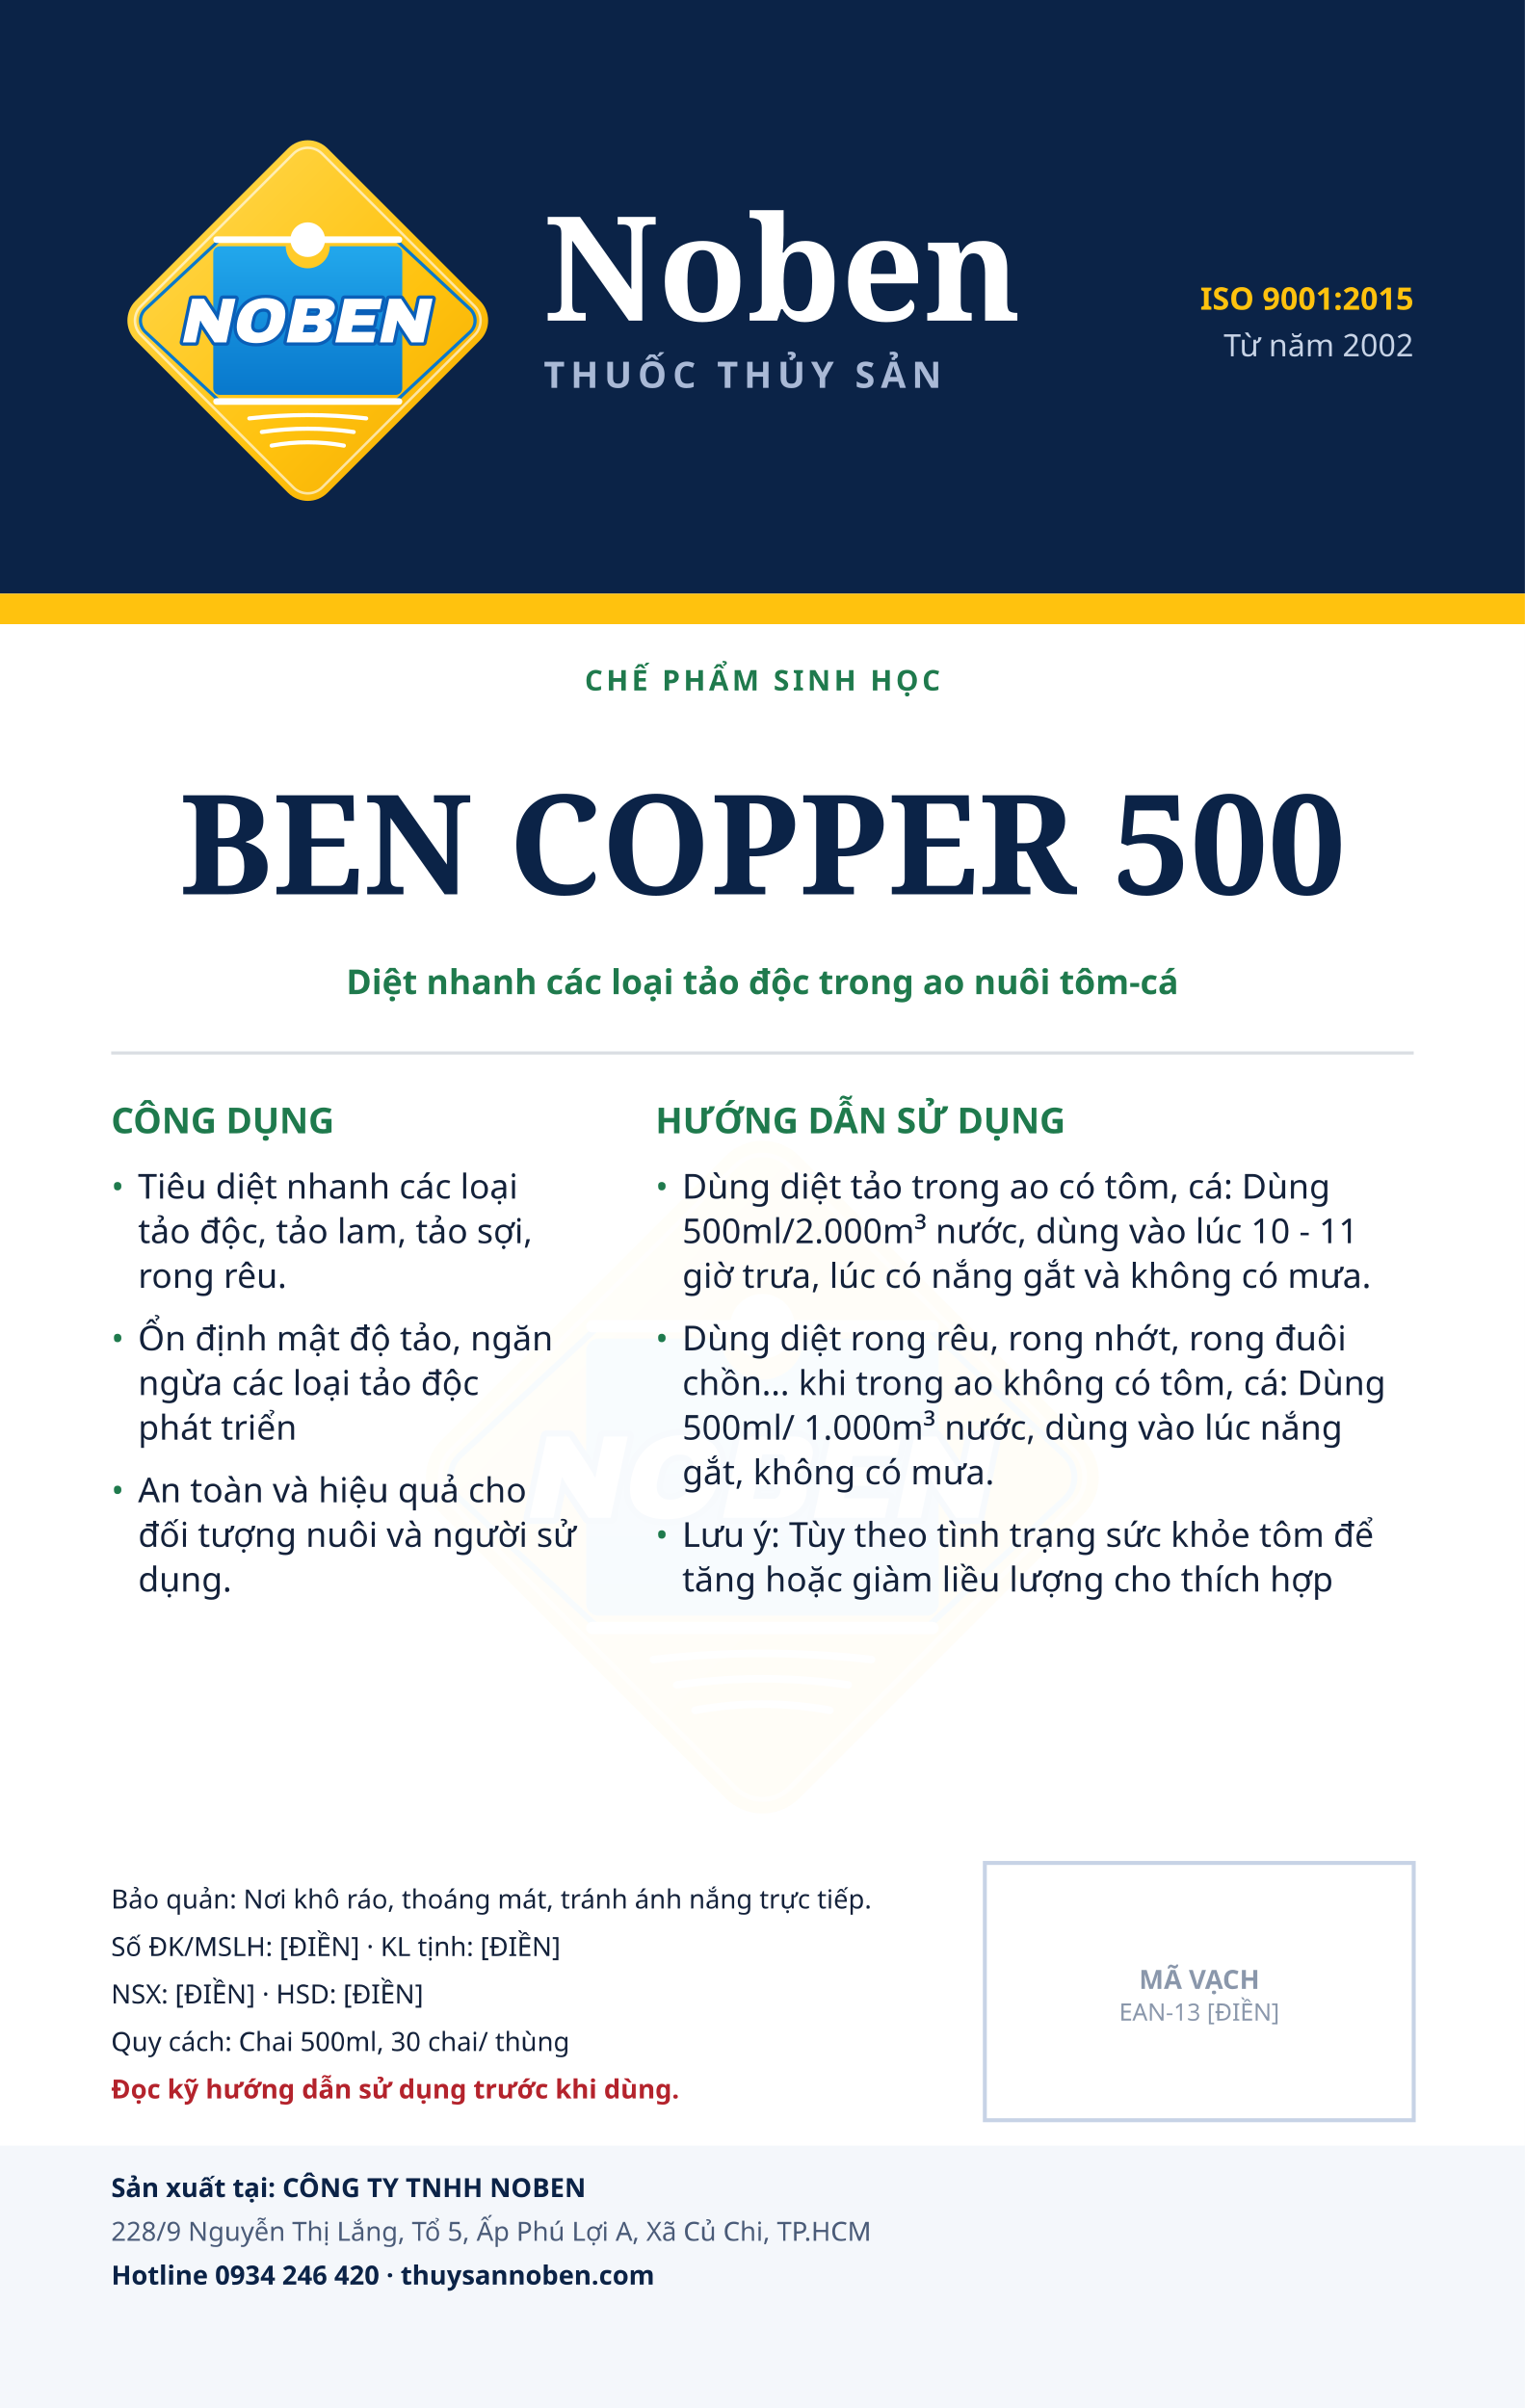
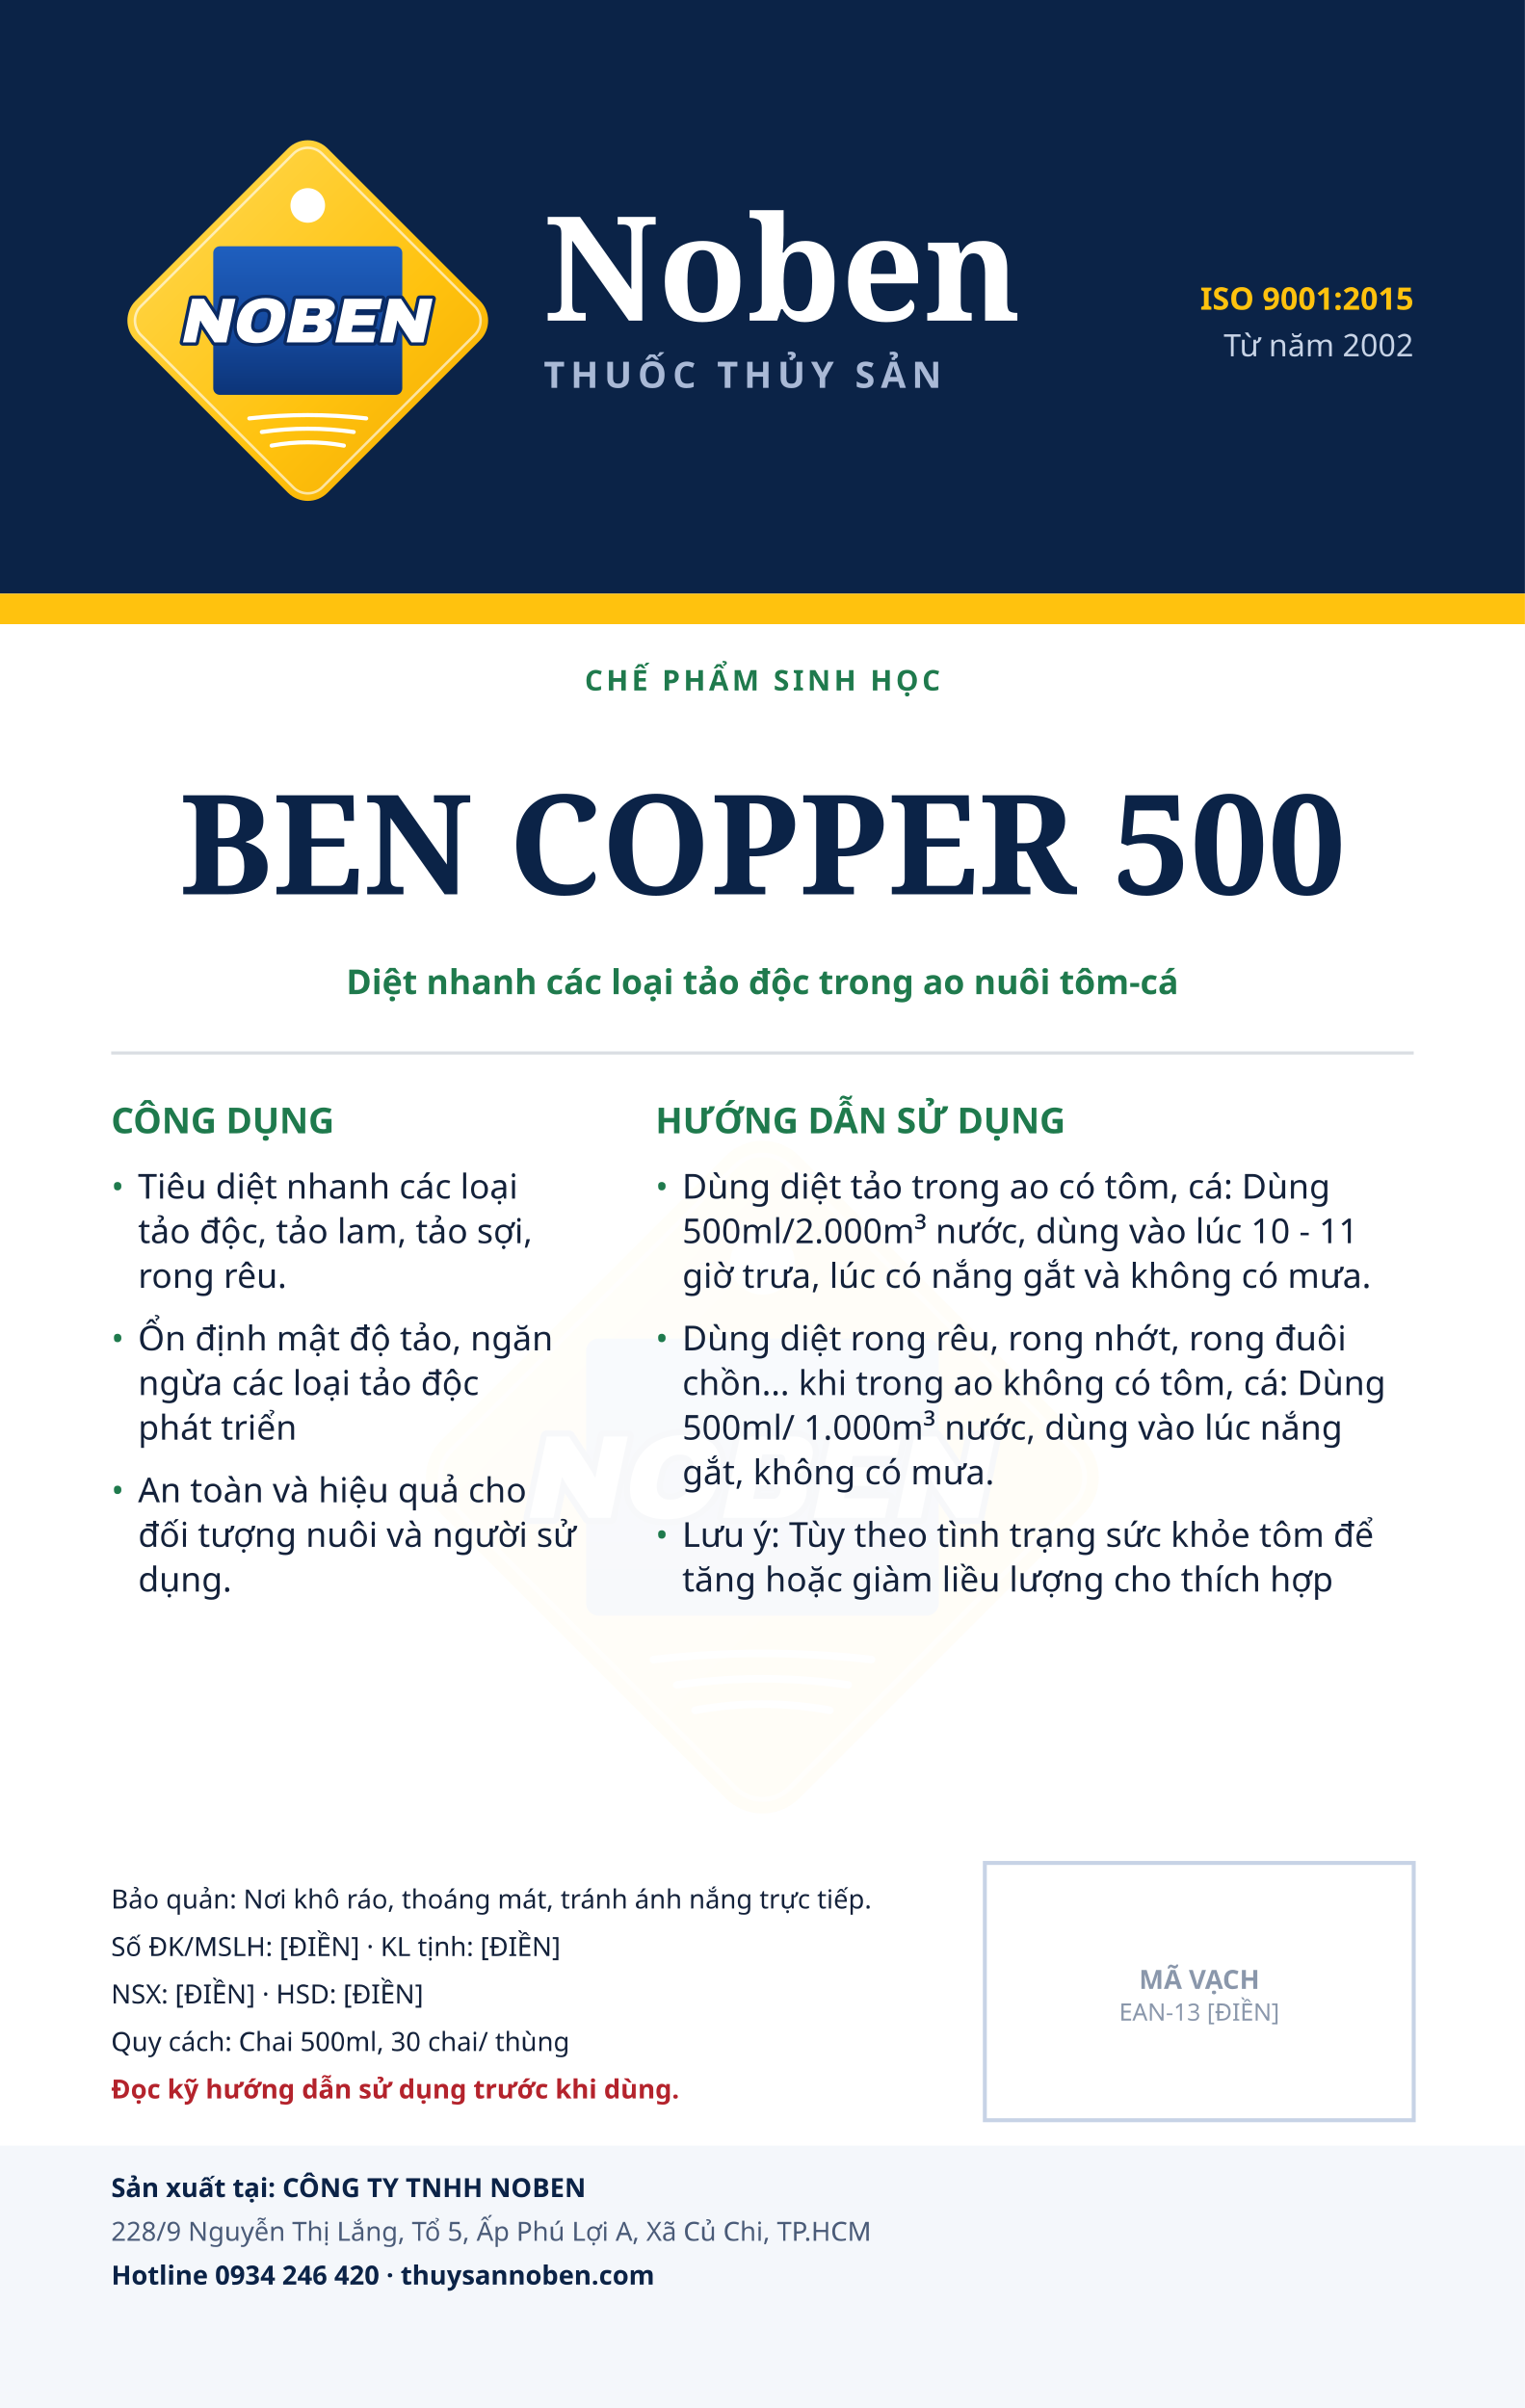
<svg xmlns="http://www.w3.org/2000/svg" xmlns:xlink="http://www.w3.org/1999/xlink" width="96mm" height="151.62mm" viewBox="-3 -3 96 151.62" data-trim="90 145.62" data-tran-le="3" data-an-toan="4">
  <defs>
    <clipPath id="nb-trang-giua">
      <rect x="0" y="36.29" width="90" height="95.81" />
    </clipPath>
  </defs>
  <g id="nen">
    <rect x="-3" y="-3" width="96" height="151.62" fill="#ffffff" />
    <rect x="-3" y="132.1" width="96" height="16.52" fill="#f4f7fb" />
    <g opacity="0.035" clip-path="url(#nb-trang-giua)">
      <use href="#nb-mark-art" xlink:href="#nb-mark-art" transform="translate(21.92 66.93) scale(0.09015)" />
    </g>
  </g>
  <g id="dai-thuong-hieu" data-khung="31.23 0 54.77 34.38">
    <rect x="-3" y="-3" width="96" height="37.38" fill="#0b2347" />
    <rect x="-3" y="34.38" width="96" height="1.92" fill="#ffc20e" />
    <text font-family="'Playfair Display ExtraBold', 'Playfair Display', serif" font-weight="800" font-size="9.14" fill="#ffffff" x="31.23" y="17.19">Noben</text>
    <text font-family="'Be Vietnam Pro SemiBold', 'Be Vietnam Pro', sans-serif" font-weight="600" font-size="2.29" fill="#a9b9d6" letter-spacing="0.37" x="31.23" y="21.42">THUỐC THỦY SẢN</text>
    <text font-family="'Be Vietnam Pro SemiBold', 'Be Vietnam Pro', sans-serif" font-weight="600" font-size="1.96" fill="#ffc20e" text-anchor="end" x="86" y="16.5">ISO 9001:2015</text>
    <text font-family="'Be Vietnam Pro', sans-serif" font-weight="400" font-size="1.96" fill="#c7d3e6" text-anchor="end" x="86" y="19.44">Từ năm 2002</text>
  </g>
  <g id="logo">
    <g transform="translate(4 4.81) scale(0.04834)">
      <g id="nb-mark-art">
        <defs>
          <linearGradient id="nb-g" x1="0" y1="0" x2="1" y2="1">
            <stop offset="0" stop-color="#ffdb57" />
            <stop offset=".618" stop-color="#ffc20e" />
            <stop offset="1" stop-color="#f2a900" />
          </linearGradient>
          <linearGradient id="nb-b" x1="0" y1="0" x2="0" y2="1">
-             <stop offset="0" stop-color="#22a8ec" />
-             <stop offset=".618" stop-color="#1289d8" />
-             <stop offset="1" stop-color="#0878cc" />
+             <stop offset="0" stop-color="#1f5fbf" />
+             <stop offset=".618" stop-color="#14479a" />
+             <stop offset="1" stop-color="#0c3478" />
          </linearGradient>
        </defs>
        <path d="M281.79 31.79 L480.21 230.21 A36.47 36.47 0 0 1 480.21 281.79 L281.79 480.21 A36.47 36.47 0 0 1 230.21 480.21 L31.79 281.79 A36.47 36.47 0 0 1 31.79 230.21 L230.21 31.79 A36.47 36.47 0 0 1 281.79 31.79 Z" fill="url(#nb-g)" />
-         <path d="M274.83 38.76 L473.24 237.17 A26.62 26.62 0 0 1 473.24 274.83 L274.83 473.24 A26.62 26.62 0 0 1 237.17 473.24 L38.76 274.83 A26.62 26.62 0 0 1 38.76 237.17 L237.17 38.76 A26.62 26.62 0 0 1 274.83 38.76 Z" fill="none" stroke="#fff" stroke-opacity=".618" stroke-width="3.29" />
-         <path d="M370.48 150.62 L467.36 240.98 A20.53 20.53 0 0 1 467.36 271.02 L370.48 361.38 M141.52 150.62 L44.64 240.98 A20.53 20.53 0 0 0 44.64 271.02 L141.52 361.38" fill="none" stroke="#0878cc" stroke-width="4.18" stroke-linejoin="round" stroke-linecap="round" />
-         <rect x="132.91" y="146.31" width="246.19" height="8.61" rx="4.31" fill="#fff" />
-         <rect x="132.91" y="357.08" width="246.19" height="8.61" rx="4.31" fill="#fff" />
-         <path d="M141.52 159.23 H227.33 A28.67 28.67 0 0 0 284.67 159.23 H370.48 A8.61 8.61 0 0 1 379.09 167.84 V344.16 A8.61 8.61 0 0 1 370.48 352.77 H141.52 A8.61 8.61 0 0 1 132.91 344.16 V167.84 A8.61 8.61 0 0 1 141.52 159.23 Z" fill="url(#nb-b)" />
-         <circle cx="256" cy="150.62" r="22.54" fill="#fff" />
+         <path d="M274.83 38.76 L473.24 237.17 A26.62 26.62 0 0 1 473.24 274.83 L274.83 473.24 A26.62 26.62 0 0 1 237.17 473.24 L38.76 274.83 A26.62 26.62 0 0 1 38.76 237.17 L237.17 38.76 A26.62 26.62 0 0 1 274.83 38.76 Z" fill="none" stroke="#ffffff" stroke-opacity=".618" stroke-width="3.29" />
+         <path d="M141.52 159.23 H370.48 A8.61 8.61 0 0 1 379.09 167.84 V344.16 A8.61 8.61 0 0 1 370.48 352.77 H141.52 A8.61 8.61 0 0 1 132.91 344.16 V167.84 A8.61 8.61 0 0 1 141.52 159.23 Z" fill="url(#nb-b)" />
+         <circle cx="256" cy="106.02" r="22.54" fill="#ffffff" />
        <g transform="translate(93.46 284.39) scale(0.89704)">
-           <g fill="none" stroke="#0a5fb8" stroke-width="9.6" stroke-linejoin="round">
+           <g fill="none" stroke="#0a2a63" stroke-width="9.6" stroke-linejoin="round">
            <path transform="translate(-6.81 0)" d="M6.808 0.0 20.1 -63.296H37.396L52.312 -40.572Q52.947 -39.652 53.96 -37.904Q54.973 -36.156 56.022 -34.362Q57.071 -32.568 57.575 -31.464L58.074 -31.648Q58.523 -34.224 59.054 -36.754Q59.586 -39.284 59.856 -40.572L64.628 -63.296H83.12L69.828 0.0H52.624L35.765 -25.3Q34.587 -27.14 33.802 -28.658Q33.017 -30.176 32.295 -31.556L31.796 -31.372Q31.521 -29.624 31.154 -27.876Q30.787 -26.128 30.613 -25.3L25.3 0.0Z " />
            <path transform="translate(-7.2 0)" d="M113.676 1.104Q102.912 1.104 96.049 -2.576Q89.186 -6.256 86.674 -13.57Q84.162 -20.884 86.422 -31.648Q88.702 -42.504 94.276 -49.772Q99.85 -57.04 108.259 -60.72Q116.668 -64.4 127.432 -64.4Q138.288 -64.4 145.151 -60.72Q152.014 -57.04 154.536 -49.772Q157.058 -42.504 154.778 -31.648Q152.518 -20.884 146.934 -13.57Q141.35 -6.256 132.941 -2.576Q124.532 1.104 113.676 1.104ZM116.864 -14.076Q120.176 -14.076 122.928 -15.134Q125.68 -16.192 127.788 -18.124Q129.896 -20.056 131.294 -22.77Q132.692 -25.484 133.368 -28.704L134.604 -34.592Q135.281 -37.812 135.022 -40.526Q134.764 -43.24 133.468 -45.172Q132.172 -47.104 129.864 -48.162Q127.556 -49.22 124.244 -49.22Q120.932 -49.22 118.18 -48.162Q115.428 -47.104 113.366 -45.172Q111.304 -43.24 109.906 -40.526Q108.509 -37.812 107.832 -34.592L106.596 -28.704Q105.92 -25.484 106.178 -22.77Q106.436 -20.056 107.686 -18.124Q108.936 -16.192 111.244 -15.134Q113.552 -14.076 116.864 -14.076Z " />
            <path transform="translate(-7.59 0)" d="M158.08 0.0 171.372 -63.296H213.508Q218.292 -63.296 221.833 -61.318Q225.373 -59.34 227.031 -55.844Q228.689 -52.348 227.723 -47.748Q226.757 -43.148 224.667 -40.204Q222.577 -37.26 219.827 -35.558Q217.078 -33.856 214.052 -33.028L213.975 -32.66Q217.132 -31.924 219.469 -30.13Q221.807 -28.336 222.786 -25.116Q223.766 -21.896 222.704 -16.836Q221.641 -11.776 218.365 -8.004Q215.089 -4.232 210.504 -2.116Q205.92 0.0 200.768 0.0ZM181.503 -14.72H196.959Q199.075 -14.72 200.672 -16.192Q202.269 -17.664 202.888 -20.608Q203.177 -21.988 202.821 -23.138Q202.464 -24.288 201.542 -24.932Q200.619 -25.576 199.239 -25.576H183.783ZM186.526 -38.64H200.51Q201.982 -38.64 203.139 -39.33Q204.296 -40.02 205.165 -41.308Q206.033 -42.596 206.439 -44.528Q206.864 -46.552 205.783 -47.978Q204.703 -49.404 202.771 -49.404H188.787Z " />
            <path transform="translate(-7.8 0)" d="M228.932 0.0 242.224 -63.296H296.964L293.776 -48.116H259.368L257.533 -39.376H286.973L283.92 -24.84H254.48L252.452 -15.18H287.504L284.316 0.0Z " />
            <path transform="translate(-8 0)" d="M294.08 0.0 307.372 -63.296H324.668L339.584 -40.572Q340.219 -39.652 341.232 -37.904Q342.245 -36.156 343.294 -34.362Q344.343 -32.568 344.847 -31.464L345.346 -31.648Q345.795 -34.224 346.326 -36.754Q346.858 -39.284 347.128 -40.572L351.9 -63.296H370.392L357.1 0.0H339.896L323.037 -25.3Q321.859 -27.14 321.074 -28.658Q320.289 -30.176 319.567 -31.556L319.068 -31.372Q318.793 -29.624 318.426 -27.876Q318.059 -26.128 317.885 -25.3L312.572 0.0Z" />
          </g>
-           <g fill="#fff">
+           <g fill="#ffffff">
            <path transform="translate(-6.81 0)" d="M6.808 0.0 20.1 -63.296H37.396L52.312 -40.572Q52.947 -39.652 53.96 -37.904Q54.973 -36.156 56.022 -34.362Q57.071 -32.568 57.575 -31.464L58.074 -31.648Q58.523 -34.224 59.054 -36.754Q59.586 -39.284 59.856 -40.572L64.628 -63.296H83.12L69.828 0.0H52.624L35.765 -25.3Q34.587 -27.14 33.802 -28.658Q33.017 -30.176 32.295 -31.556L31.796 -31.372Q31.521 -29.624 31.154 -27.876Q30.787 -26.128 30.613 -25.3L25.3 0.0Z " />
            <path transform="translate(-7.2 0)" d="M113.676 1.104Q102.912 1.104 96.049 -2.576Q89.186 -6.256 86.674 -13.57Q84.162 -20.884 86.422 -31.648Q88.702 -42.504 94.276 -49.772Q99.85 -57.04 108.259 -60.72Q116.668 -64.4 127.432 -64.4Q138.288 -64.4 145.151 -60.72Q152.014 -57.04 154.536 -49.772Q157.058 -42.504 154.778 -31.648Q152.518 -20.884 146.934 -13.57Q141.35 -6.256 132.941 -2.576Q124.532 1.104 113.676 1.104ZM116.864 -14.076Q120.176 -14.076 122.928 -15.134Q125.68 -16.192 127.788 -18.124Q129.896 -20.056 131.294 -22.77Q132.692 -25.484 133.368 -28.704L134.604 -34.592Q135.281 -37.812 135.022 -40.526Q134.764 -43.24 133.468 -45.172Q132.172 -47.104 129.864 -48.162Q127.556 -49.22 124.244 -49.22Q120.932 -49.22 118.18 -48.162Q115.428 -47.104 113.366 -45.172Q111.304 -43.24 109.906 -40.526Q108.509 -37.812 107.832 -34.592L106.596 -28.704Q105.92 -25.484 106.178 -22.77Q106.436 -20.056 107.686 -18.124Q108.936 -16.192 111.244 -15.134Q113.552 -14.076 116.864 -14.076Z " />
            <path transform="translate(-7.59 0)" d="M158.08 0.0 171.372 -63.296H213.508Q218.292 -63.296 221.833 -61.318Q225.373 -59.34 227.031 -55.844Q228.689 -52.348 227.723 -47.748Q226.757 -43.148 224.667 -40.204Q222.577 -37.26 219.827 -35.558Q217.078 -33.856 214.052 -33.028L213.975 -32.66Q217.132 -31.924 219.469 -30.13Q221.807 -28.336 222.786 -25.116Q223.766 -21.896 222.704 -16.836Q221.641 -11.776 218.365 -8.004Q215.089 -4.232 210.504 -2.116Q205.92 0.0 200.768 0.0ZM181.503 -14.72H196.959Q199.075 -14.72 200.672 -16.192Q202.269 -17.664 202.888 -20.608Q203.177 -21.988 202.821 -23.138Q202.464 -24.288 201.542 -24.932Q200.619 -25.576 199.239 -25.576H183.783ZM186.526 -38.64H200.51Q201.982 -38.64 203.139 -39.33Q204.296 -40.02 205.165 -41.308Q206.033 -42.596 206.439 -44.528Q206.864 -46.552 205.783 -47.978Q204.703 -49.404 202.771 -49.404H188.787Z " />
            <path transform="translate(-7.8 0)" d="M228.932 0.0 242.224 -63.296H296.964L293.776 -48.116H259.368L257.533 -39.376H286.973L283.92 -24.84H254.48L252.452 -15.18H287.504L284.316 0.0Z " />
            <path transform="translate(-8 0)" d="M294.08 0.0 307.372 -63.296H324.668L339.584 -40.572Q340.219 -39.652 341.232 -37.904Q342.245 -36.156 343.294 -34.362Q344.343 -32.568 344.847 -31.464L345.346 -31.648Q345.795 -34.224 346.326 -36.754Q346.858 -39.284 347.128 -40.572L351.9 -63.296H370.392L357.1 0.0H339.896L323.037 -25.3Q321.859 -27.14 321.074 -28.658Q320.289 -30.176 319.567 -31.556L319.068 -31.372Q318.793 -29.624 318.426 -27.876Q318.059 -26.128 317.885 -25.3L312.572 0.0Z" />
          </g>
        </g>
-         <path d="M179.92 383.41 Q256 374.8 332.08 383.41 M196.19 401.13 Q256 392.52 315.81 401.13 M208.98 418.85 Q256 410.24 303.02 418.85" fill="none" stroke="#fff" stroke-width="5.32" stroke-linecap="round" />
+         <path d="M179.92 383.41 Q256 374.8 332.08 383.41 M196.19 401.13 Q256 392.52 315.81 401.13 M208.98 418.85 Q256 410.24 303.02 418.85" fill="none" stroke="#ffffff" stroke-width="5.32" stroke-linecap="round" />
      </g>
    </g>
  </g>
  <g id="ten-san-pham" data-khung="4 36.29 82 29.42">
    <text font-family="'Be Vietnam Pro SemiBold', 'Be Vietnam Pro', sans-serif" font-weight="600" font-size="1.8" fill="#1f7a4d" text-anchor="middle" letter-spacing="0.22">
      <tspan x="45" y="40.48">CHẾ PHẨM SINH HỌC</tspan>
    </text>
    <text font-family="'Playfair Display ExtraBold', 'Playfair Display', serif" font-weight="800" font-size="8.74" fill="#0b2347" text-anchor="middle">
      <tspan x="45" y="53.31">BEN COPPER 500</tspan>
    </text>
    <text font-family="'Be Vietnam Pro SemiBold', 'Be Vietnam Pro', sans-serif" font-weight="600" font-size="2.16" fill="#1f7a4d" text-anchor="middle">
      <tspan x="45" y="59.6">Diệt nhanh các loại tảo độc trong ao nuôi tôm-cá</tspan>
    </text>
  </g>
  <g id="cong-dung" data-khung="4 65.72 29.51 32.07">
    <line x1="4" y1="63.3" x2="86" y2="63.3" stroke="#0b2347" stroke-opacity="0.15" stroke-width="0.2" />
    <text font-family="'Be Vietnam Pro SemiBold', 'Be Vietnam Pro', sans-serif" font-weight="600" font-size="2.25" fill="#1f7a4d">
      <tspan x="4" y="68.36">CÔNG DỤNG</tspan>
    </text>
    <text font-family="'Be Vietnam Pro', sans-serif" font-weight="400" font-size="2.16" fill="#1f7a4d" x="4" y="72.47">•</text>
    <text font-family="'Be Vietnam Pro', sans-serif" font-weight="400" font-size="2.16" fill="#13213a">
      <tspan x="5.69" y="72.47">Tiêu diệt nhanh các loại</tspan>
      <tspan x="5.69" y="75.28">tảo độc, tảo lam, tảo sợi,</tspan>
      <tspan x="5.69" y="78.09">rong rêu.</tspan>
    </text>
    <text font-family="'Be Vietnam Pro', sans-serif" font-weight="400" font-size="2.16" fill="#1f7a4d" x="4" y="82.03">•</text>
    <text font-family="'Be Vietnam Pro', sans-serif" font-weight="400" font-size="2.16" fill="#13213a">
      <tspan x="5.69" y="82.03">Ổn định mật độ tảo, ngăn</tspan>
      <tspan x="5.69" y="84.84">ngừa các loại tảo độc</tspan>
      <tspan x="5.69" y="87.65">phát triển</tspan>
    </text>
    <text font-family="'Be Vietnam Pro', sans-serif" font-weight="400" font-size="2.16" fill="#1f7a4d" x="4" y="91.59">•</text>
    <text font-family="'Be Vietnam Pro', sans-serif" font-weight="400" font-size="2.16" fill="#13213a">
      <tspan x="5.69" y="91.59">An toàn và hiệu quả cho</tspan>
      <tspan x="5.69" y="94.4">đối tượng nuôi và người sử</tspan>
      <tspan x="5.69" y="97.21">dụng.</tspan>
    </text>
  </g>
  <g id="huong-dan" data-khung="38.26 65.72 47.74 32.07">
    <text font-family="'Be Vietnam Pro SemiBold', 'Be Vietnam Pro', sans-serif" font-weight="600" font-size="2.25" fill="#1f7a4d">
      <tspan x="38.26" y="68.36">HƯỚNG DẪN SỬ DỤNG</tspan>
    </text>
    <text font-family="'Be Vietnam Pro', sans-serif" font-weight="400" font-size="2.16" fill="#1f7a4d" x="38.26" y="72.47">•</text>
    <text font-family="'Be Vietnam Pro', sans-serif" font-weight="400" font-size="2.16" fill="#13213a">
      <tspan x="39.95" y="72.47">Dùng diệt tảo trong ao có tôm, cá: Dùng</tspan>
      <tspan x="39.95" y="75.28">500ml/2.000m³ nước, dùng vào lúc 10 - 11</tspan>
      <tspan x="39.95" y="78.09">giờ trưa, lúc có nắng gắt và không có mưa.</tspan>
    </text>
    <text font-family="'Be Vietnam Pro', sans-serif" font-weight="400" font-size="2.16" fill="#1f7a4d" x="38.26" y="82.03">•</text>
    <text font-family="'Be Vietnam Pro', sans-serif" font-weight="400" font-size="2.16" fill="#13213a">
      <tspan x="39.95" y="82.03">Dùng diệt rong rêu, rong nhớt, rong đuôi</tspan>
      <tspan x="39.95" y="84.84">chồn... khi trong ao không có tôm, cá: Dùng</tspan>
      <tspan x="39.95" y="87.65">500ml/ 1.000m³ nước, dùng vào lúc nắng</tspan>
      <tspan x="39.95" y="90.46">gắt, không có mưa.</tspan>
    </text>
    <text font-family="'Be Vietnam Pro', sans-serif" font-weight="400" font-size="2.16" fill="#1f7a4d" x="38.26" y="94.4">•</text>
    <text font-family="'Be Vietnam Pro', sans-serif" font-weight="400" font-size="2.16" fill="#13213a">
      <tspan x="39.95" y="94.4">Lưu ý: Tùy theo tình trạng sức khỏe tôm để</tspan>
      <tspan x="39.95" y="97.21">tăng hoặc giàm liều lượng cho thích hợp</tspan>
    </text>
  </g>
  <g id="thanh-phan">
</g>
  <g id="phap-ly" data-khung="4 114.3 82 27.32">
    <text font-family="'Be Vietnam Pro', sans-serif" font-weight="400" font-size="1.66" fill="#13213a">
      <tspan x="4" y="117.17">Bảo quản: Nơi khô ráo, thoáng mát, tránh ánh nắng trực tiếp.</tspan>
    </text>
    <text font-family="'Be Vietnam Pro', sans-serif" font-weight="400" font-size="1.66" fill="#13213a">
      <tspan x="4" y="120.16">Số ĐK/MSLH: [ĐIỀN] · KL tịnh: [ĐIỀN]</tspan>
    </text>
    <text font-family="'Be Vietnam Pro', sans-serif" font-weight="400" font-size="1.66" fill="#13213a">
      <tspan x="4" y="123.15">NSX: [ĐIỀN] · HSD: [ĐIỀN]</tspan>
    </text>
    <text font-family="'Be Vietnam Pro', sans-serif" font-weight="400" font-size="1.66" fill="#13213a">
      <tspan x="4" y="126.14">Quy cách: Chai 500ml, 30 chai/ thùng</tspan>
    </text>
    <text font-family="'Be Vietnam Pro SemiBold', 'Be Vietnam Pro', sans-serif" font-weight="600" font-size="1.66" fill="#b4232c">
      <tspan x="4" y="129.13">Đọc kỹ hướng dẫn sử dụng trước khi dùng.</tspan>
    </text>
    <text font-family="'Be Vietnam Pro SemiBold', 'Be Vietnam Pro', sans-serif" font-weight="600" font-size="1.66" fill="#0b2347">
      <tspan x="4" y="135.34">Sản xuất tại: CÔNG TY TNHH NOBEN</tspan>
    </text>
    <text font-family="'Be Vietnam Pro', sans-serif" font-weight="400" font-size="1.66" fill="#4a5b78">
      <tspan x="4" y="138.09">228/9 Nguyễn Thị Lắng, Tổ 5, Ấp Phú Lợi A, Xã Củ Chi, TP.HCM</tspan>
    </text>
    <text font-family="'Be Vietnam Pro SemiBold', 'Be Vietnam Pro', sans-serif" font-weight="600" font-size="1.66" fill="#0b2347">
      <tspan x="4" y="140.85">Hotline 0934 246 420 · thuysannoben.com</tspan>
    </text>
  </g>
  <g id="ma-vach" data-khung="59 114.3 27 16.2">
    <rect x="59" y="114.3" width="27" height="16.2" fill="#ffffff" stroke="#c7d3e6" stroke-width="0.25" />
    <text font-family="'Be Vietnam Pro SemiBold', 'Be Vietnam Pro', sans-serif" font-weight="600" font-size="1.66" fill="#8a97ab" text-anchor="middle" x="72.5" y="122.23">MÃ VẠCH</text>
    <text font-family="'Be Vietnam Pro', sans-serif" font-weight="400" font-size="1.5" fill="#8a97ab" text-anchor="middle" x="72.5" y="124.23">EAN-13 [ĐIỀN]</text>
  </g>
  <g id="vung-an-toan" display="none">
    <rect x="-3" y="-3" width="96" height="151.62" fill="none" stroke="#e6007e" stroke-width="0.2" />
    <rect x="0" y="0" width="90" height="145.62" fill="none" stroke="#00a0e9" stroke-width="0.25" />
    <rect x="4" y="4" width="82" height="137.62" fill="none" stroke="#2fb34a" stroke-width="0.2" stroke-dasharray="1 1" />
    <line x1="0" y1="90" x2="90" y2="90" stroke="#ffc20e" stroke-width="0.2" stroke-dasharray="2 1" />
  </g>
</svg>
